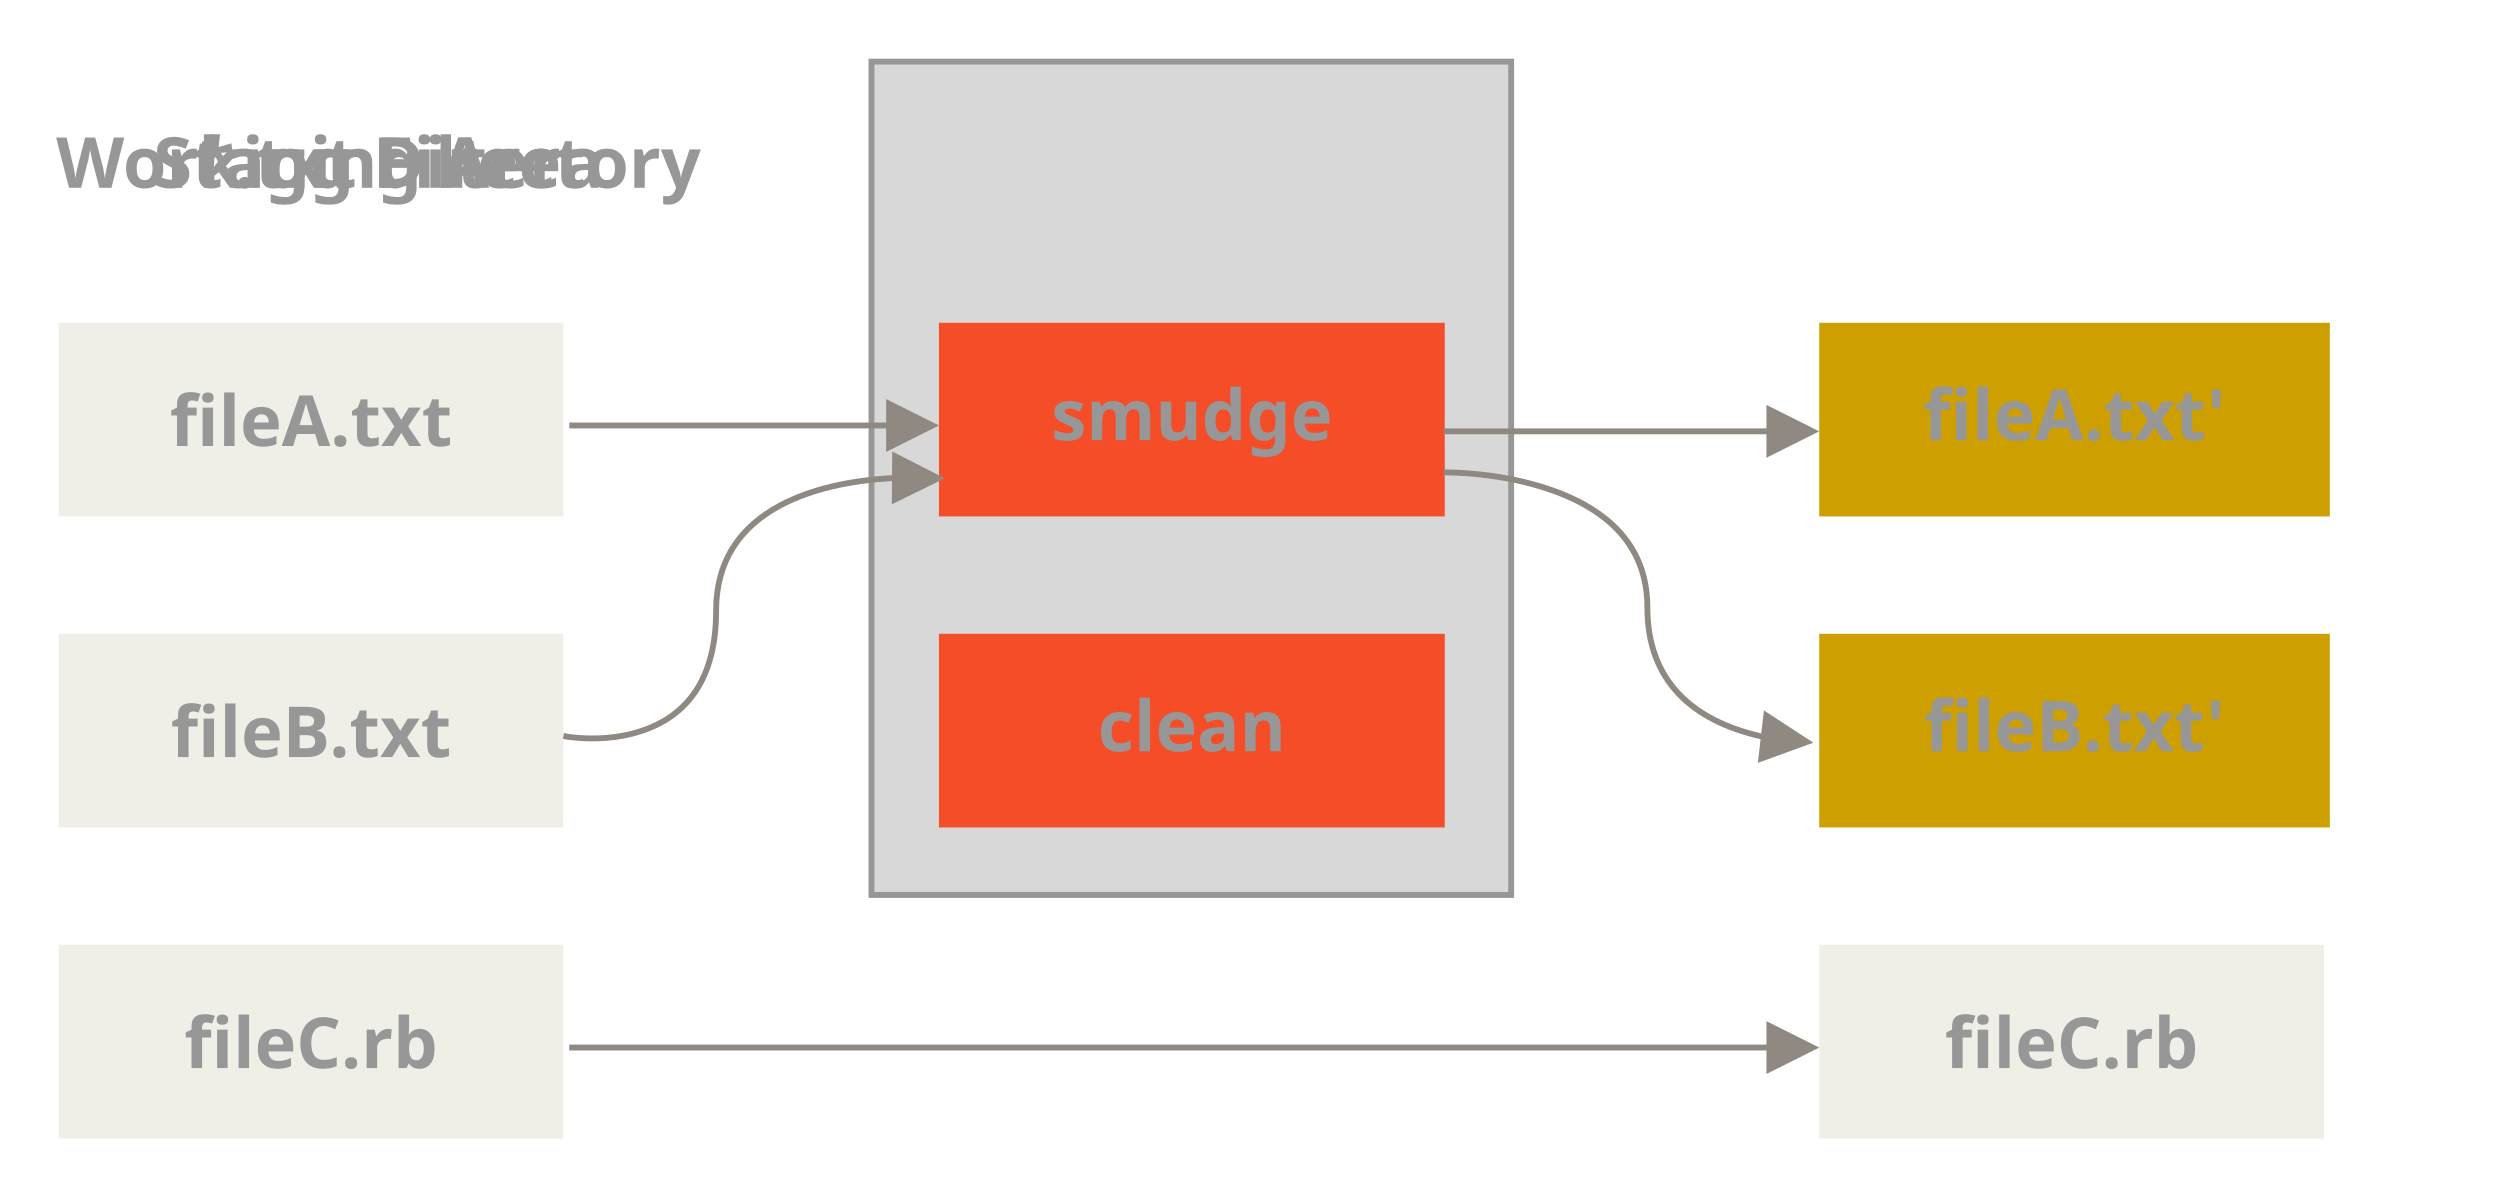
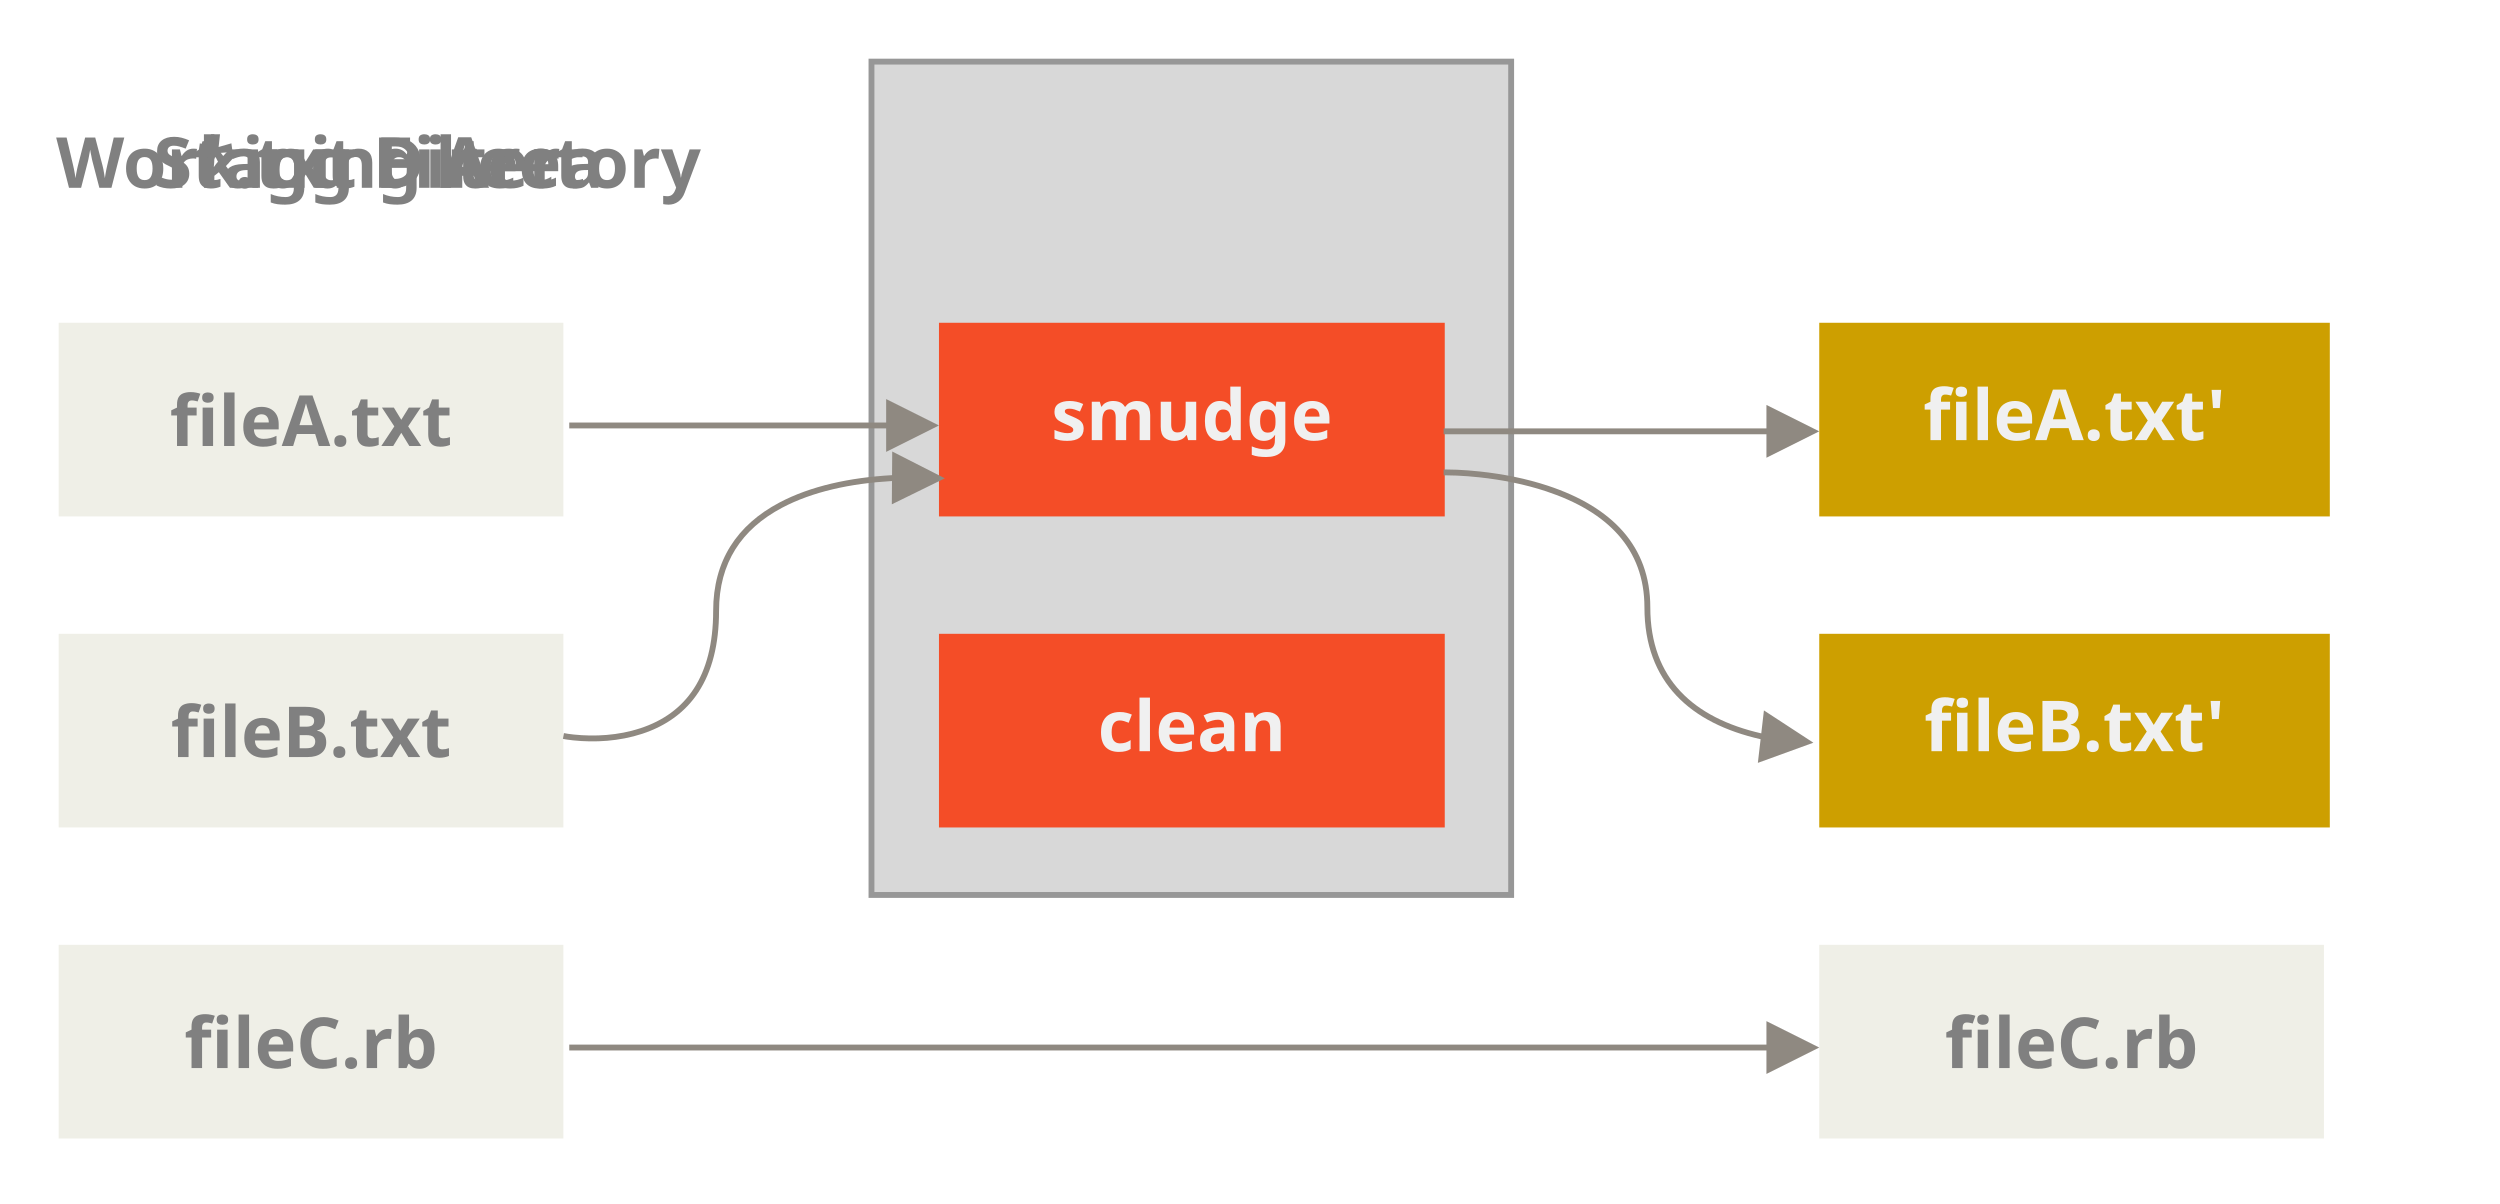
<svg xmlns="http://www.w3.org/2000/svg" width="426px" height="205px" viewBox="0 0 426 205" version="1.1">
  <g id="08---Smudge-and-Clean" stroke="none" stroke-width="1" fill="none" fill-rule="evenodd">
    <g id="Group" transform="translate(10, 10)">
      <g id="other" transform="translate(0, 45)">
        <rect id="Rectangle-2" fill="#EFEFE7" fill-rule="evenodd" x="0" y="0" width="86" height="33" />
        <text stroke="none" font-family="Source Code Pro" font-size="12px" font-weight="900" fill="#979797" fill-opacity="1" text-anchor="middle" id="master">
-           <tspan x="43" y="21">fileA.txt</tspan>
+           <tspan fill="#808080" x="43" y="21" fill-opacity="1">fileA.txt</tspan>
        </text>
      </g>
      <rect id="Rectangle-9" stroke="#979797" fill="#D8D8D8" x="138.5" y="0.5" width="109" height="142" />
      <g id="goldref" transform="translate(300, 45)">
        <rect id="Rectangle-3" fill="#CD9F00" fill-rule="evenodd" x="0" y="0" width="87" height="33" />
        <text stroke="none" font-family="Source Code Pro" font-size="12px" font-weight="900" fill="#979797" fill-opacity="1" text-anchor="middle" id="master-2">
-           <tspan x="43.5" y="20">fileA.txt'</tspan>
+           <tspan fill="#f0f0f0" x="43.5" y="20" fill-opacity="1">fileA.txt'</tspan>
        </text>
      </g>
      <g id="goldref" transform="translate(300, 98)">
        <rect id="Rectangle-3" fill="#CD9F00" fill-rule="evenodd" x="0" y="0" width="87" height="33" />
        <text stroke="none" font-family="Source Code Pro" font-size="12px" font-weight="900" fill="#979797" fill-opacity="1" text-anchor="middle" id="master-2">
-           <tspan x="43.5" y="20">fileB.txt'</tspan>
+           <tspan fill="#f0f0f0" x="43.5" y="20" fill-opacity="1">fileB.txt'</tspan>
        </text>
      </g>
      <g id="other" transform="translate(0, 98)">
        <rect id="Rectangle-2" fill="#EFEFE7" fill-rule="evenodd" x="0" y="0" width="86" height="33" />
        <text stroke="none" font-family="Source Code Pro" font-size="12px" font-weight="900" fill="#979797" fill-opacity="1" text-anchor="middle" id="master">
-           <tspan x="43" y="21">fileB.txt</tspan>
+           <tspan fill="#808080" x="43" y="21" fill-opacity="1">fileB.txt</tspan>
        </text>
      </g>
      <g id="other" transform="translate(0, 151)">
        <rect id="Rectangle-2" fill="#EFEFE7" fill-rule="evenodd" x="0" y="0" width="86" height="33" />
        <text stroke="none" font-family="Source Code Pro" font-size="12px" font-weight="900" fill="#979797" fill-opacity="1" text-anchor="middle" id="master">
-           <tspan x="43" y="21">fileC.rb</tspan>
+           <tspan fill="#808080" x="43" y="21" fill-opacity="1">fileC.rb</tspan>
        </text>
      </g>
      <g id="other" transform="translate(300, 151)">
        <rect id="Rectangle-2" fill="#EFEFE7" fill-rule="evenodd" x="0" y="0" width="86" height="33" />
        <text stroke="none" font-family="Source Code Pro" font-size="12px" font-weight="900" fill="#979797" fill-opacity="1" text-anchor="middle" id="master">
-           <tspan x="43" y="21">fileC.rb</tspan>
+           <tspan fill="#808080" x="43" y="21" fill-opacity="1">fileC.rb</tspan>
        </text>
      </g>
      <text stroke="none" font-family="Source Code Pro" font-size="12px" font-weight="900" fill="#979797" fill-opacity="1" text-anchor="middle" id="Staging-Area">
-         <tspan x="54.5" y="22">Staging Area</tspan>
+         <tspan fill="#808080" x="54.5" y="22" fill-opacity="1">Staging Area</tspan>
      </text>
      <text stroke="none" font-family="Source Code Pro" font-size="12px" font-weight="900" fill="#979797" fill-opacity="1" text-anchor="middle" id="Working-Directory">
-         <tspan x="54.5" y="22">Working Directory</tspan>
+         <tspan fill="#808080" x="54.5" y="22" fill-opacity="1">Working Directory</tspan>
      </text>
      <text stroke="none" font-family="Source Code Pro" font-size="12px" font-weight="900" fill="#979797" fill-opacity="1" text-anchor="middle" id="*.txt-Filter">
-         <tspan x="54.5" y="22">*.txt Filter</tspan>
+         <tspan fill="#808080" x="54.5" y="22" fill-opacity="1">*.txt Filter</tspan>
      </text>
      <g id="ref" transform="translate(150, 45)">
        <rect id="Rectangle-2" fill="#F44D27" fill-rule="evenodd" x="0" y="0" width="86.187" height="33" />
        <text stroke="none" font-family="Source Code Pro" font-size="12px" font-weight="900" fill="#979797" fill-opacity="1" text-anchor="middle" id="master">
-           <tspan x="43.093" y="20">smudge</tspan>
+           <tspan fill="#f0f0f0" x="43.093" y="20" fill-opacity="1">smudge</tspan>
        </text>
      </g>
      <g id="ref" transform="translate(150, 98)">
        <rect id="Rectangle-2" fill="#F44D27" fill-rule="evenodd" x="0" y="0" width="86.187" height="33" />
        <text stroke="none" font-family="Source Code Pro" font-size="12px" font-weight="900" fill="#979797" fill-opacity="1" text-anchor="middle" id="master">
-           <tspan x="43.093" y="20">clean</tspan>
+           <tspan fill="#f0f0f0" x="43.093" y="20" fill-opacity="1">clean</tspan>
        </text>
      </g>
      <path id="Line" d="M291,169 L87,169 L87,168 L291,168 L291,164 L300,168.5 L291,173 L291,169 Z" fill="#8F8981" fill-rule="nonzero" />
      <path id="Line-2" d="M141,63 L87,63 L87,62 L141,62 L141,58 L150,62.5 L141,67 L141,63 Z" fill="#8F8981" fill-rule="nonzero" />
      <path id="Line-3" d="M291,64 L236,64 L236,63 L291,63 L291,59 L300,63.5 L291,68 L291,64 Z" fill="#8F8981" fill-rule="nonzero" />
      <path id="Line-4" d="M141.996,71.968 C134.936,72.378 128.43,73.787 123.273,76.52 C116.368,80.179 112.524,85.9 112.524,94.097 C112.524,105.715 107.597,112.361 99.418,115.045 C95.505,116.329 91.375,116.549 87.657,116.158 C87.315,116.122 87.009,116.084 86.745,116.045 C86.584,116.022 86.471,116.003 86.41,115.992 L85.918,115.902 L86.098,114.918 L86.59,115.008 C86.639,115.017 86.74,115.034 86.889,115.056 C87.141,115.092 87.433,115.129 87.762,115.164 C91.351,115.541 95.348,115.328 99.106,114.095 C106.879,111.544 111.524,105.279 111.524,94.097 C111.524,85.509 115.589,79.46 122.805,75.636 C128.127,72.817 134.788,71.378 142.004,70.966 L142.034,66.936 L151,71.504 L141.966,75.936 L141.996,71.968 Z" fill="#8F8981" fill-rule="nonzero" />
      <path id="Line-5" d="M290.005,115.965 C278.078,113.258 270.212,106.294 270.212,93.501 C270.212,83.535 263.957,77.195 253.449,73.717 C249.839,72.522 245.967,71.757 242.078,71.337 C240.69,71.187 239.389,71.092 238.206,71.04 C237.456,71.008 236.885,70.998 236.525,71 L236.505,71 L236.005,71.005 L235.995,70.005 L236.495,70 L236.519,70 C236.896,69.998 237.483,70.008 238.249,70.041 C239.453,70.094 240.775,70.19 242.186,70.343 C246.139,70.769 250.079,71.548 253.763,72.767 C264.638,76.367 271.212,83.031 271.212,93.501 C271.212,105.701 278.659,112.335 290.121,114.965 L290.573,111.053 L298.997,116.557 L289.539,119.993 L290.005,115.965 Z" fill="#8F8981" fill-rule="nonzero" />
    </g>
  </g>
</svg>
